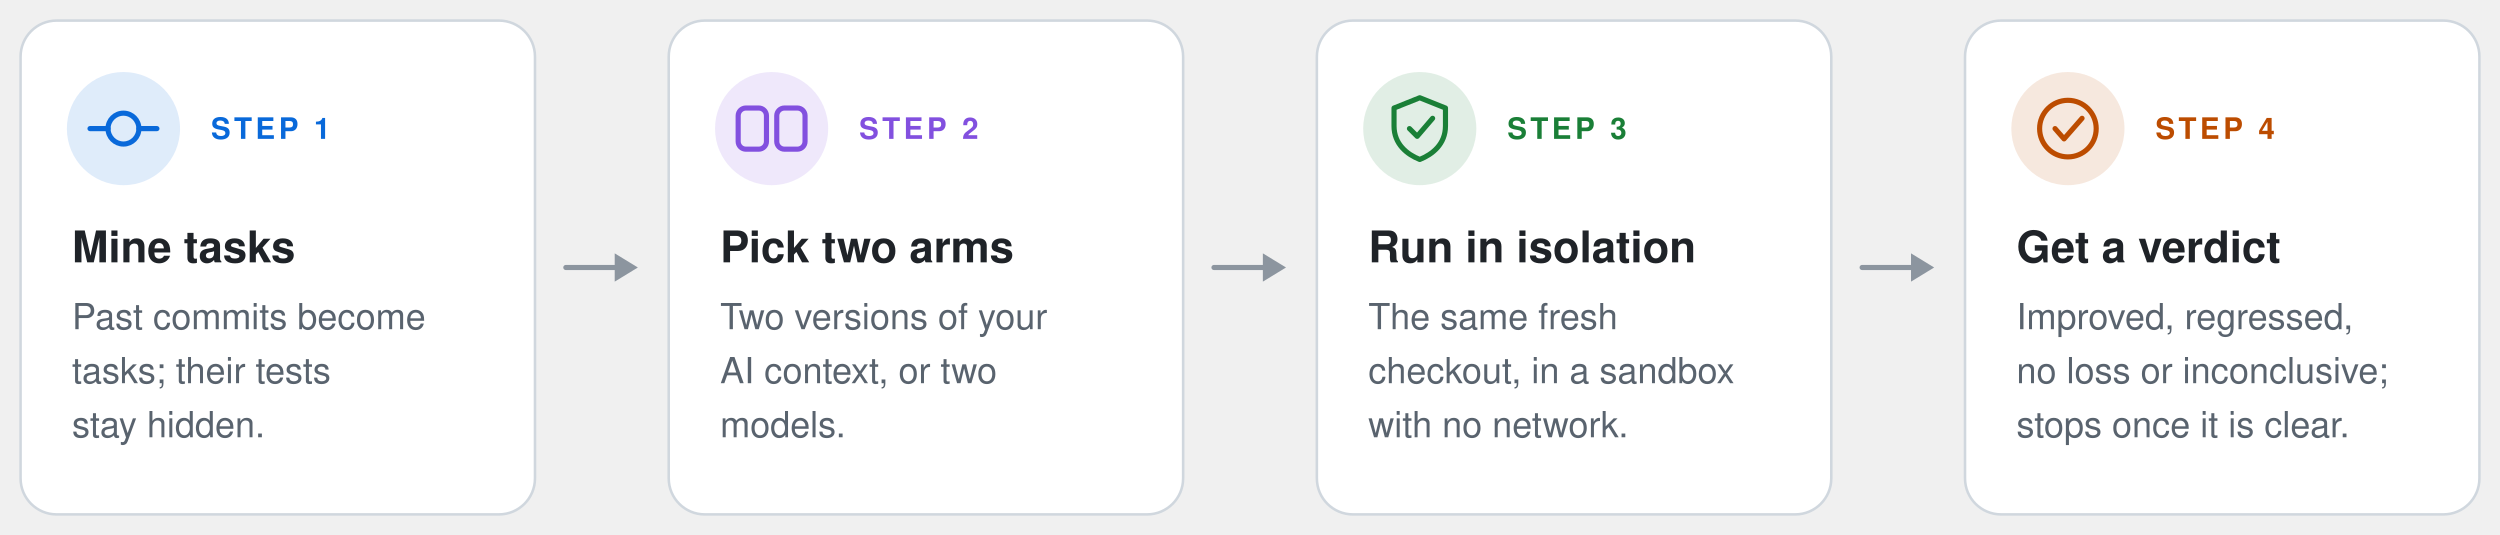
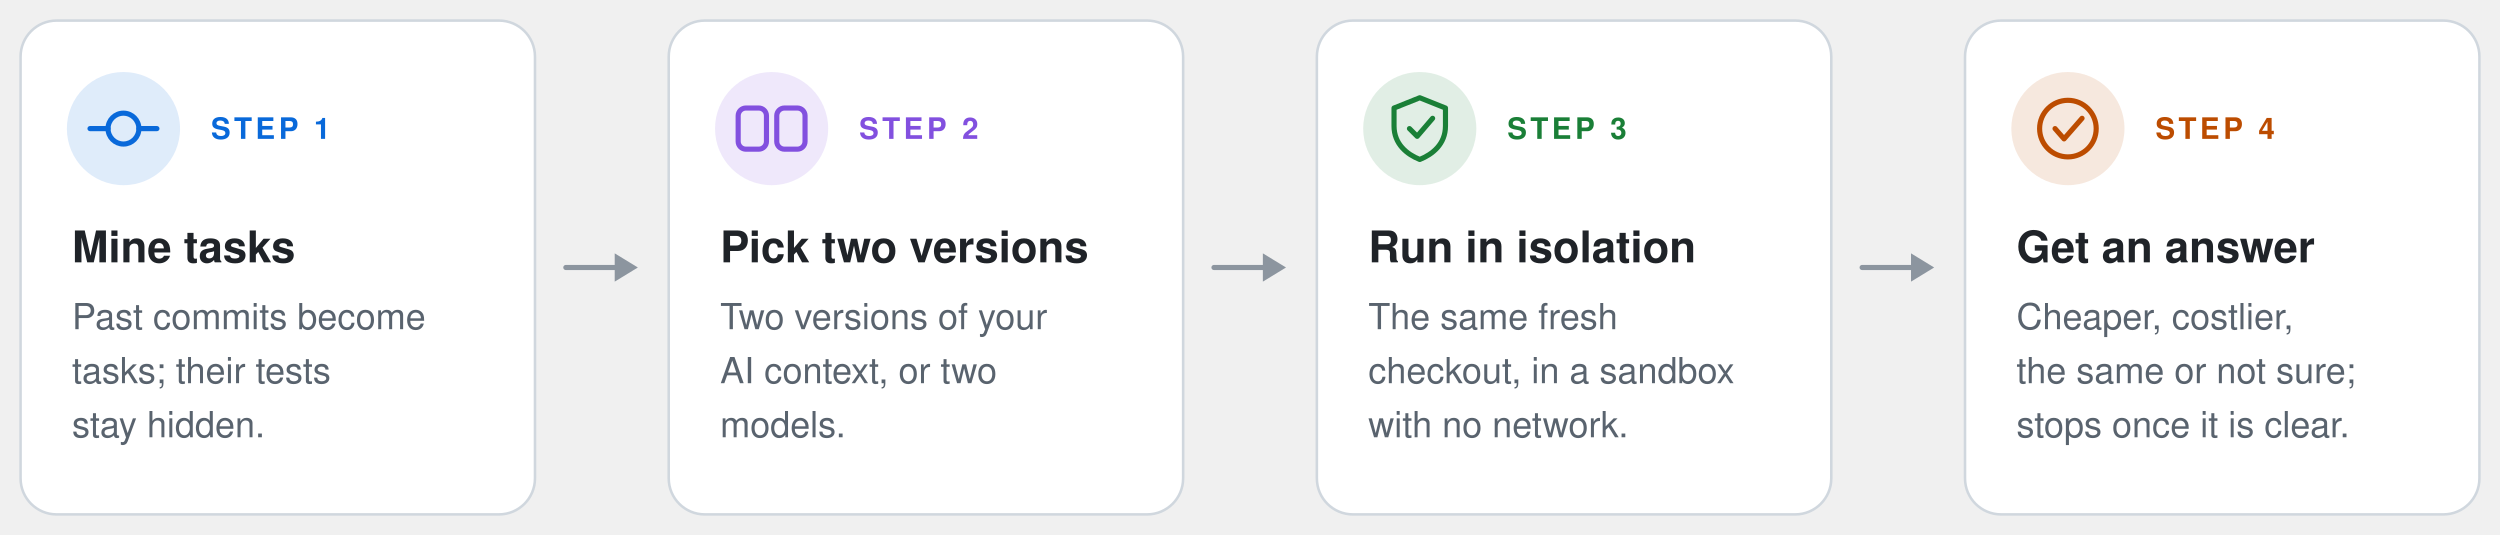
- <svg xmlns="http://www.w3.org/2000/svg" width="972" height="208" viewBox="0 0 972 208" role="img" aria-label="How Agentium works: mine tasks, pick two arms, run in isolation, get a verdict" font-family="-apple-system, BlinkMacSystemFont, &quot;Segoe UI&quot;, Helvetica, Arial, sans-serif">
+ <svg xmlns="http://www.w3.org/2000/svg" width="972" height="208" viewBox="0 0 972 208" role="img" aria-label="How Agentium works: mine tasks, pick two versions, run in isolation, get an answer" font-family="-apple-system, BlinkMacSystemFont, &quot;Segoe UI&quot;, Helvetica, Arial, sans-serif">
  <style>
.card{fill:#ffffff;stroke:#d0d7de} .title{fill:#1f2328} .body{fill:#59636e} .arrow{stroke:#8c959f;fill:none} .head{fill:#8c959f} .label{fill:#59636e}
.a1{fill:#0969da}.s1{stroke:#0969da}.t1{fill:#0969da}.a2{fill:#8250df}.s2{stroke:#8250df}.t2{fill:#8250df}.a3{fill:#1a7f37}.s3{stroke:#1a7f37}.t3{fill:#1a7f37}.a4{fill:#bc4c00}.s4{stroke:#bc4c00}.t4{fill:#bc4c00}
@media (prefers-color-scheme: dark) {
.card{fill:#161b22;stroke:#30363d} .title{fill:#e6edf3} .body{fill:#9198a1} .arrow{stroke:#6e7681} .head{fill:#6e7681} .label{fill:#9198a1}
.a1{fill:#4493f8}.s1{stroke:#4493f8}.t1{fill:#4493f8}.a2{fill:#ab7df8}.s2{stroke:#ab7df8}.t2{fill:#ab7df8}.a3{fill:#3fb950}.s3{stroke:#3fb950}.t3{fill:#3fb950}.a4{fill:#f0883e}.s4{stroke:#f0883e}.t4{fill:#f0883e}
}
</style>
  <rect class="card" x="8" y="8" width="200" height="192" rx="14" stroke-width="1" />
  <circle class="a1" cx="48" cy="50" r="22" opacity="0.13" />
  <g class="s1" transform="translate(48,50)" stroke-width="2" stroke-linecap="round" stroke-linejoin="round" fill="none">
    <line x1="-13" y1="0" x2="-6" y2="0" />
    <circle r="6" fill="none" />
    <line x1="6" y1="0" x2="13" y2="0" />
  </g>
  <text class="t1" x="82" y="54" font-size="11.5" font-weight="700" letter-spacing="1.4">STEP 1</text>
  <text class="title" x="28" y="102" font-size="17" font-weight="650">Mine tasks</text>
  <text class="body" x="28" y="128" font-size="14">Past commits become</text>
  <text class="body" x="28" y="149" font-size="14">tasks; their tests</text>
  <text class="body" x="28" y="170" font-size="14">stay hidden.</text>
  <rect class="card" x="260" y="8" width="200" height="192" rx="14" stroke-width="1" />
  <circle class="a2" cx="300" cy="50" r="22" opacity="0.13" />
  <g class="s2" transform="translate(300,50)" stroke-width="2" stroke-linecap="round" stroke-linejoin="round" fill="none">
    <rect x="-13" y="-8" width="11" height="16" rx="3" fill="none" />
    <rect x="2" y="-8" width="11" height="16" rx="3" fill="none" />
  </g>
  <text class="t2" x="334" y="54" font-size="11.5" font-weight="700" letter-spacing="1.4">STEP 2</text>
-   <text class="title" x="280" y="102" font-size="17" font-weight="650">Pick two arms</text>
+   <text class="title" x="280" y="102" font-size="17" font-weight="650">Pick two versions</text>
  <text class="body" x="280" y="128" font-size="14">Two versions of your</text>
  <text class="body" x="280" y="149" font-size="14">AI context, or two</text>
  <text class="body" x="280" y="170" font-size="14">models.</text>
  <line class="arrow" x1="220" y1="104.0" x2="241" y2="104.0" stroke-width="2" stroke-linecap="round" />
  <path class="head" d="M248,104.0 L239,98.5 L239,109.5 Z" />
  <rect class="card" x="512" y="8" width="200" height="192" rx="14" stroke-width="1" />
  <circle class="a3" cx="552" cy="50" r="22" opacity="0.13" />
  <g class="s3" transform="translate(552,50)" stroke-width="2" stroke-linecap="round" stroke-linejoin="round" fill="none">
    <path d="M0,-12 L10,-8 V-1 C10,6 5,10 0,12 C-5,10 -10,6 -10,-1 V-8 Z" fill="none" />
    <polyline points="-4,0 -1,3 5,-4" fill="none" />
  </g>
  <text class="t3" x="586" y="54" font-size="11.5" font-weight="700" letter-spacing="1.4">STEP 3</text>
  <text class="title" x="532" y="102" font-size="17" font-weight="650">Run in isolation</text>
  <text class="body" x="532" y="128" font-size="14">The same fresh</text>
  <text class="body" x="532" y="149" font-size="14">checkout, in a sandbox</text>
  <text class="body" x="532" y="170" font-size="14">with no network.</text>
  <line class="arrow" x1="472" y1="104.0" x2="493" y2="104.0" stroke-width="2" stroke-linecap="round" />
  <path class="head" d="M500,104.0 L491,98.5 L491,109.5 Z" />
  <rect class="card" x="764" y="8" width="200" height="192" rx="14" stroke-width="1" />
  <circle class="a4" cx="804" cy="50" r="22" opacity="0.13" />
  <g class="s4" transform="translate(804,50)" stroke-width="2" stroke-linecap="round" stroke-linejoin="round" fill="none">
    <circle r="11" fill="none" />
    <polyline points="-5,0 -1.5,4 5.5,-4" fill="none" />
  </g>
  <text class="t4" x="838" y="54" font-size="11.5" font-weight="700" letter-spacing="1.4">STEP 4</text>
-   <text class="title" x="784" y="102" font-size="17" font-weight="650">Get a verdict</text>
-   <text class="body" x="784" y="128" font-size="14">Improved, regressed,</text>
-   <text class="body" x="784" y="149" font-size="14">no loss or inconclusive;</text>
+   <text class="title" x="784" y="102" font-size="17" font-weight="650">Get an answer</text>
+   <text class="body" x="784" y="128" font-size="14">Cheaper, costlier,</text>
+   <text class="body" x="784" y="149" font-size="14">the same or not sure;</text>
  <text class="body" x="784" y="170" font-size="14">stops once it is clear.</text>
  <line class="arrow" x1="724" y1="104.0" x2="745" y2="104.0" stroke-width="2" stroke-linecap="round" />
  <path class="head" d="M752,104.0 L743,98.5 L743,109.5 Z" />
</svg>
